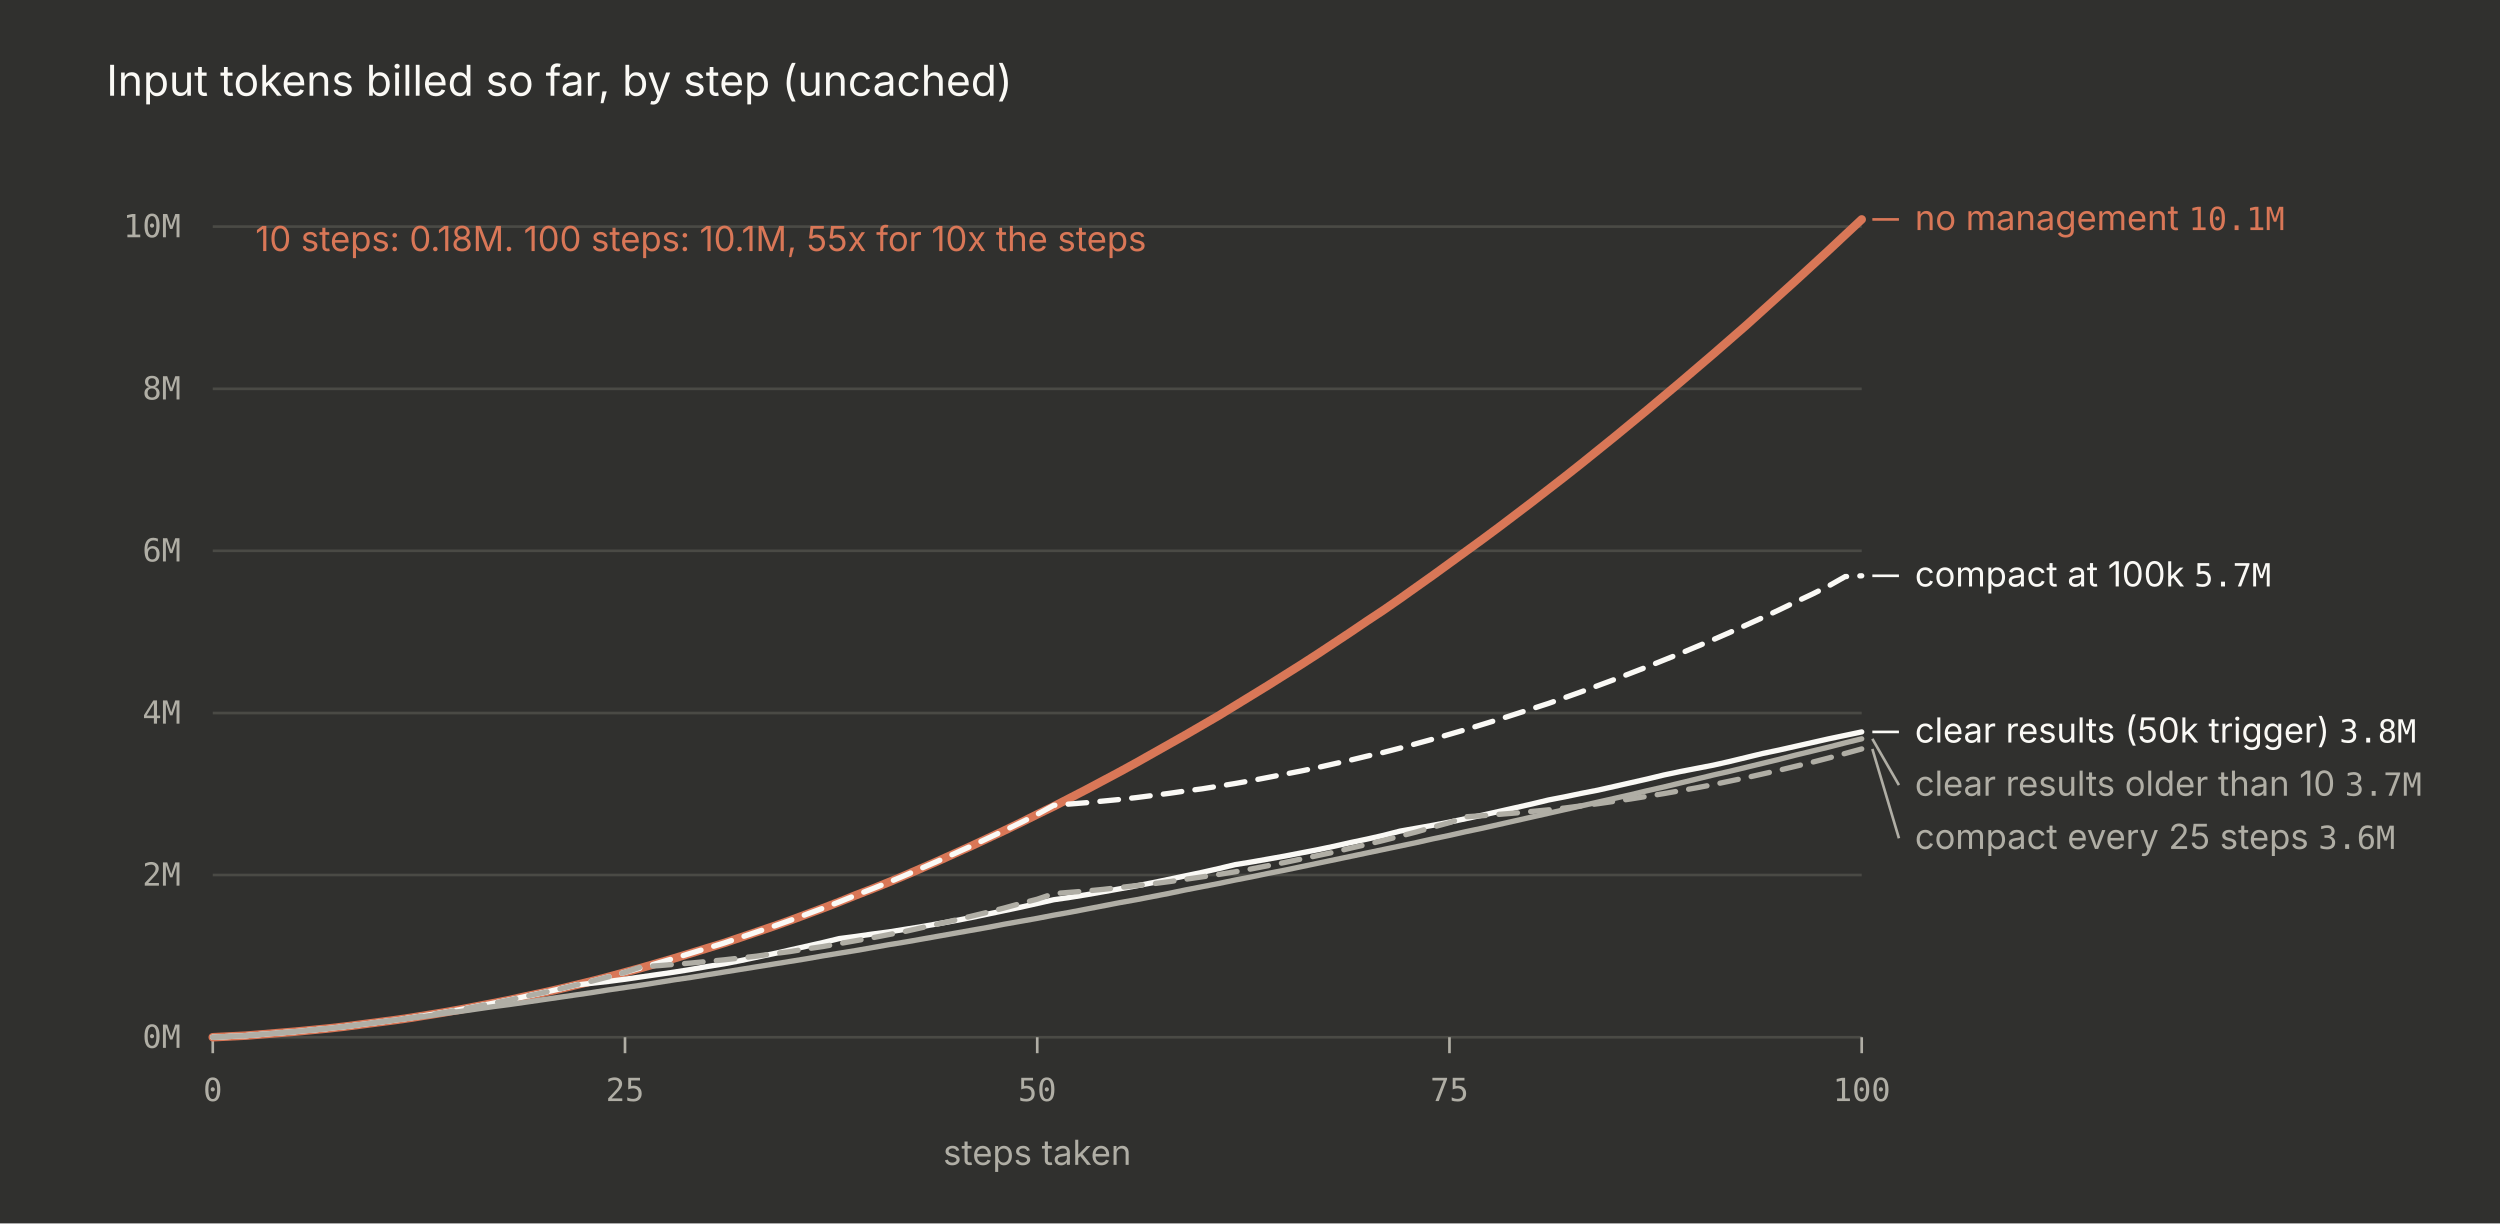
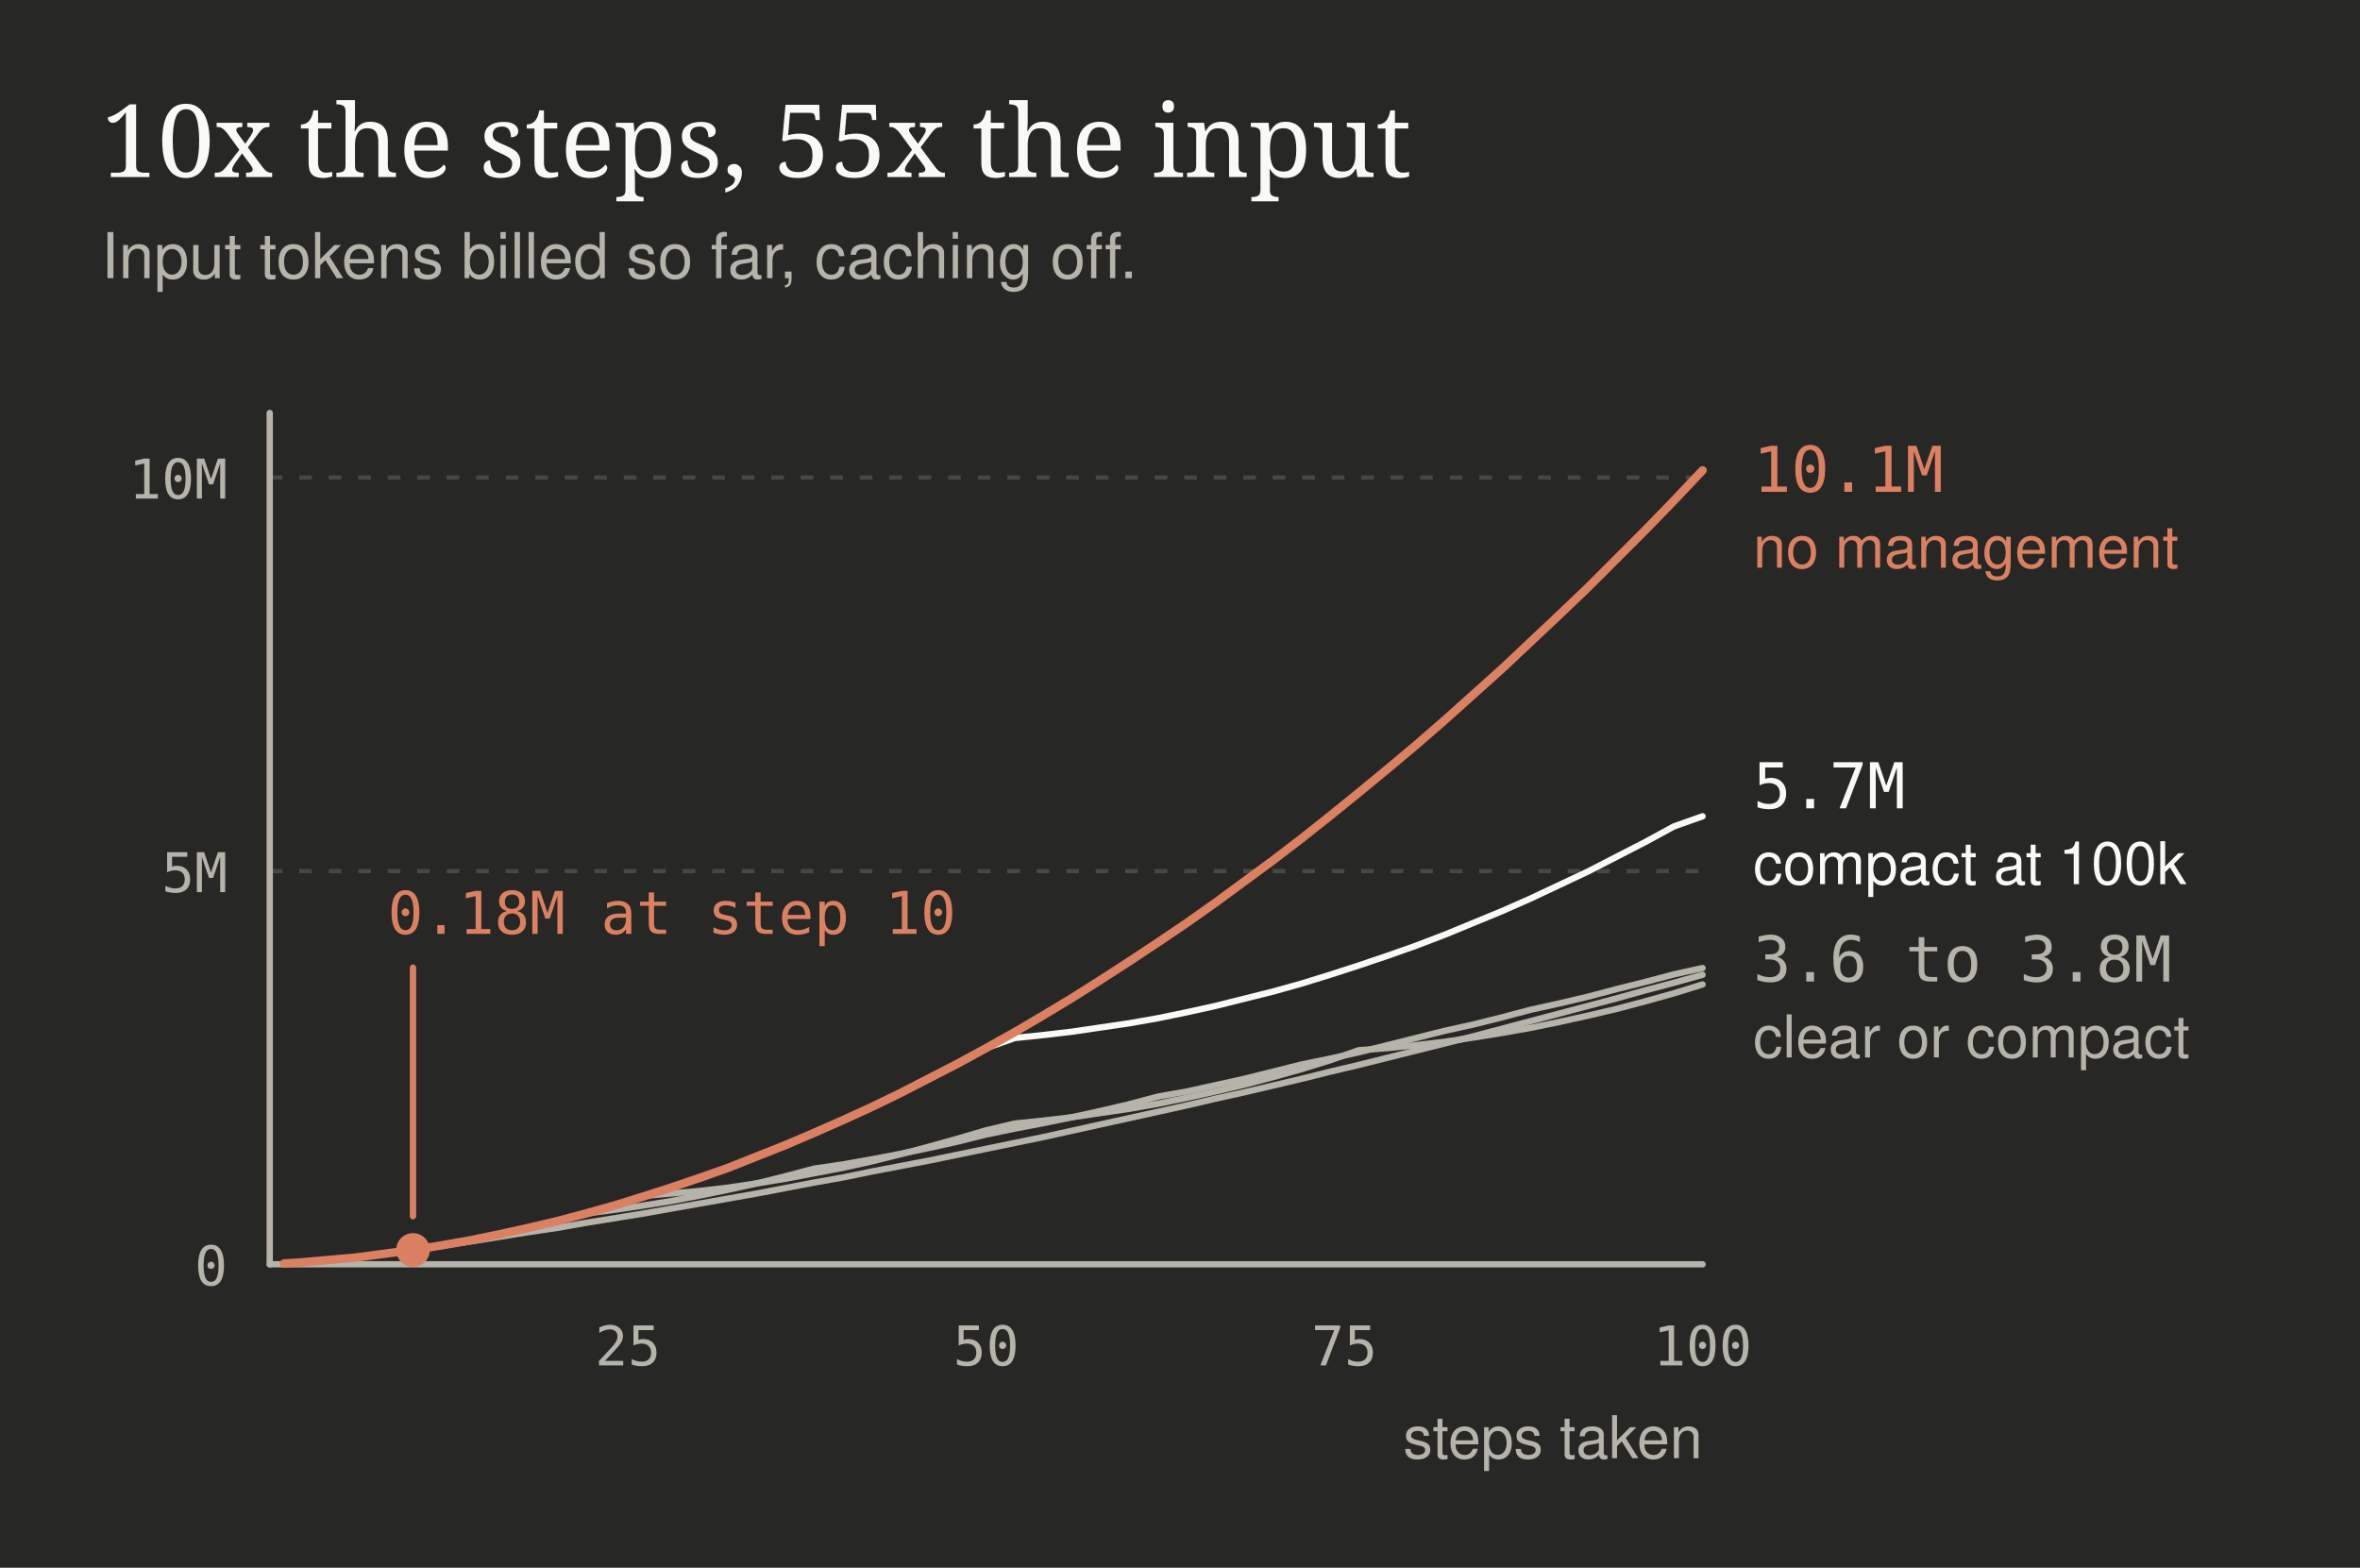
- <svg xmlns="http://www.w3.org/2000/svg" viewBox="0 0 940 460" width="940" height="460" role="img" aria-label="Chart: cumulative input tokens against step for an agent loop. With no management the total reaches 10.1 million tokens by step 100; clearing old tool results or compacting keeps it between 3.6 and 5.7 million">
-   <rect width="940" height="460" fill="#30302E" />
-   <text x="40" y="36" font-family="ui-sans-serif, system-ui, -apple-system, Segoe UI, sans-serif" font-size="16" fill="#FAF9F5">Input tokens billed so far, by step (uncached)</text>
-   <path d="M80 390.0H700" stroke="#4A4A45" stroke-width="1" />
-   <text x="68" y="394.0" text-anchor="end" font-family="ui-monospace, SFMono-Regular, Menlo, monospace" font-size="12" fill="#B0AEA5">0M</text>
-   <path d="M80 329.0H700" stroke="#4A4A45" stroke-width="1" />
-   <text x="68" y="333.0" text-anchor="end" font-family="ui-monospace, SFMono-Regular, Menlo, monospace" font-size="12" fill="#B0AEA5">2M</text>
-   <path d="M80 268.1H700" stroke="#4A4A45" stroke-width="1" />
-   <text x="68" y="272.1" text-anchor="end" font-family="ui-monospace, SFMono-Regular, Menlo, monospace" font-size="12" fill="#B0AEA5">4M</text>
-   <path d="M80 207.1H700" stroke="#4A4A45" stroke-width="1" />
-   <text x="68" y="211.1" text-anchor="end" font-family="ui-monospace, SFMono-Regular, Menlo, monospace" font-size="12" fill="#B0AEA5">6M</text>
-   <path d="M80 146.2H700" stroke="#4A4A45" stroke-width="1" />
-   <text x="68" y="150.2" text-anchor="end" font-family="ui-monospace, SFMono-Regular, Menlo, monospace" font-size="12" fill="#B0AEA5">8M</text>
-   <path d="M80 85.2H700" stroke="#4A4A45" stroke-width="1" />
-   <text x="68" y="89.2" text-anchor="end" font-family="ui-monospace, SFMono-Regular, Menlo, monospace" font-size="12" fill="#B0AEA5">10M</text>
-   <path d="M80.0 390v6" stroke="#B0AEA5" stroke-width="1" />
-   <text x="80.0" y="414" text-anchor="middle" font-family="ui-monospace, SFMono-Regular, Menlo, monospace" font-size="12" fill="#B0AEA5">0</text>
-   <path d="M235.0 390v6" stroke="#B0AEA5" stroke-width="1" />
-   <text x="235.0" y="414" text-anchor="middle" font-family="ui-monospace, SFMono-Regular, Menlo, monospace" font-size="12" fill="#B0AEA5">25</text>
-   <path d="M390.0 390v6" stroke="#B0AEA5" stroke-width="1" />
-   <text x="390.0" y="414" text-anchor="middle" font-family="ui-monospace, SFMono-Regular, Menlo, monospace" font-size="12" fill="#B0AEA5">50</text>
-   <path d="M545.0 390v6" stroke="#B0AEA5" stroke-width="1" />
-   <text x="545.0" y="414" text-anchor="middle" font-family="ui-monospace, SFMono-Regular, Menlo, monospace" font-size="12" fill="#B0AEA5">75</text>
-   <path d="M700.0 390v6" stroke="#B0AEA5" stroke-width="1" />
-   <text x="700.0" y="414" text-anchor="middle" font-family="ui-monospace, SFMono-Regular, Menlo, monospace" font-size="12" fill="#B0AEA5">100</text>
-   <text x="390" y="438" text-anchor="middle" font-family="ui-sans-serif, system-ui, -apple-system, Segoe UI, sans-serif" font-size="13" fill="#B0AEA5">steps taken</text>
-   <path d="M80.0 390.0L86.2 389.7L92.4 389.4L98.6 388.9L104.8 388.4L111.0 387.9L117.2 387.3L123.4 386.7L129.6 386.0L135.8 385.2L142.0 384.4L148.2 383.6L154.4 382.7L160.6 381.7L166.8 380.7L173.0 379.6L179.2 378.4L185.4 377.2L191.6 376.0L197.8 374.6L204.0 373.3L210.2 371.9L216.4 370.4L222.6 368.9L228.8 367.3L235.0 365.6L241.2 363.9L247.4 362.1L253.6 360.3L259.8 358.4L266.0 356.5L272.2 354.6L278.4 352.5L284.6 350.4L290.8 348.3L297.0 346.1L303.2 343.8L309.4 341.5L315.6 339.1L321.8 336.6L328.0 334.2L334.2 331.7L340.4 329.1L346.6 326.4L352.8 323.7L359.0 320.9L365.2 318.1L371.4 315.2L377.6 312.3L383.8 309.3L390.0 306.2L396.2 303.2L402.4 300.0L408.6 296.8L414.8 293.5L421.0 290.2L427.2 286.8L433.4 283.3L439.6 279.8L445.8 276.3L452.0 272.7L458.2 269.1L464.4 265.3L470.6 261.5L476.8 257.7L483.0 253.8L489.2 249.9L495.4 245.9L501.6 241.8L507.8 237.7L514.0 233.5L520.2 229.4L526.4 225.1L532.6 220.7L538.8 216.3L545.0 211.8L551.2 207.3L557.4 202.8L563.6 198.2L569.8 193.5L576.0 188.8L582.2 184.0L588.4 179.2L594.6 174.3L600.8 169.3L607.0 164.3L613.2 159.2L619.4 154.1L625.6 148.9L631.8 143.7L638.0 138.4L644.2 133.1L650.4 127.7L656.6 122.3L662.8 116.7L669.0 111.1L675.2 105.5L681.4 99.8L687.6 94.1L693.8 88.3L700.0 82.5" fill="none" stroke="#D97757" stroke-width="3.2" stroke-linecap="round" />
-   <path d="M80.0 390.0L86.2 389.7L92.4 389.4L98.6 388.9L104.8 388.4L111.0 387.9L117.2 387.3L123.4 386.7L129.6 386.0L135.8 385.2L142.0 384.4L148.2 383.6L154.4 382.7L160.6 381.7L166.8 380.7L173.0 379.6L179.2 378.4L185.4 377.2L191.6 376.0L197.8 374.6L204.0 373.3L210.2 371.9L216.4 370.4L222.6 368.9L228.8 367.3L235.0 365.6L241.2 363.9L247.4 362.1L253.6 360.3L259.8 358.4L266.0 356.5L272.2 354.6L278.4 352.5L284.6 350.4L290.8 348.3L297.0 346.1L303.2 343.8L309.4 341.5L315.6 339.1L321.8 336.6L328.0 334.2L334.2 331.7L340.4 329.1L346.6 326.4L352.8 323.7L359.0 320.9L365.2 318.1L371.4 315.2L377.6 312.3L383.8 309.3L390.0 306.2L396.2 302.8L402.4 302.3L408.6 301.8L414.8 301.2L421.0 300.6L427.2 299.9L433.4 299.1L439.6 298.3L445.8 297.4L452.0 296.6L458.2 295.6L464.4 294.6L470.6 293.5L476.8 292.3L483.0 291.1L489.2 289.9L495.4 288.6L501.6 287.2L507.8 285.8L514.0 284.3L520.2 282.9L526.4 281.3L532.6 279.6L538.8 277.9L545.0 276.1L551.2 274.3L557.4 272.4L563.6 270.5L569.8 268.5L576.0 266.5L582.2 264.5L588.4 262.3L594.6 260.1L600.8 257.8L607.0 255.5L613.2 253.1L619.4 250.7L625.6 248.2L631.8 245.7L638.0 243.1L644.2 240.5L650.4 237.8L656.6 235.0L662.8 232.2L669.0 229.3L675.2 226.3L681.4 223.4L687.6 220.3L693.8 216.8L700.0 216.5" fill="none" stroke="#FAF9F5" stroke-width="2" stroke-linecap="round" stroke-dasharray="7 5" />
-   <path d="M80.0 390.0L86.2 389.7L92.4 389.4L98.6 388.9L104.8 388.4L111.0 387.9L117.2 387.3L123.4 386.7L129.6 386.0L135.8 385.2L142.0 384.4L148.2 383.6L154.4 382.7L160.6 381.7L166.8 380.7L173.0 379.6L179.2 378.4L185.4 377.2L191.6 376.0L197.8 374.6L204.0 373.3L210.2 371.9L216.4 370.4L222.6 369.7L228.8 369.0L235.0 368.2L241.2 367.3L247.4 366.4L253.6 365.5L259.8 364.5L266.0 363.4L272.2 362.4L278.4 361.2L284.6 359.9L290.8 358.6L297.0 357.2L303.2 355.8L309.4 354.4L315.6 352.9L321.8 352.1L328.0 351.2L334.2 350.4L340.4 349.4L346.6 348.4L352.8 347.3L359.0 346.2L365.2 345.0L371.4 343.7L377.6 342.4L383.8 341.1L390.0 339.7L396.2 338.3L402.4 337.4L408.6 336.4L414.8 335.3L421.0 334.2L427.2 333.1L433.4 331.9L439.6 330.6L445.8 329.3L452.0 328.0L458.2 326.6L464.4 325.1L470.6 324.1L476.8 323.0L483.0 321.9L489.2 320.7L495.4 319.5L501.6 318.2L507.8 316.8L514.0 315.5L520.2 314.1L526.4 312.5L532.6 311.4L538.8 310.3L545.0 309.1L551.2 307.8L557.4 306.5L563.6 305.1L569.8 303.7L576.0 302.3L582.2 300.8L588.4 299.6L594.6 298.3L600.8 297.1L607.0 295.7L613.2 294.3L619.4 292.9L625.6 291.4L631.8 290.1L638.0 288.9L644.2 287.7L650.4 286.3L656.6 284.8L662.8 283.3L669.0 282.0L675.2 280.6L681.4 279.2L687.6 277.8L693.8 276.5L700.0 275.2" fill="none" stroke="#FAF9F5" stroke-width="2" stroke-linecap="round" />
-   <path d="M80.0 390.0L86.2 389.7L92.4 389.4L98.6 388.9L104.8 388.4L111.0 387.9L117.2 387.3L123.4 386.7L129.6 386.0L135.8 385.2L142.0 384.4L148.2 383.6L154.4 382.8L160.6 382.0L166.8 381.1L173.0 380.3L179.2 379.4L185.4 378.5L191.6 377.7L197.8 376.8L204.0 375.9L210.2 375.0L216.4 374.1L222.6 373.2L228.8 372.2L235.0 371.3L241.2 370.4L247.4 369.4L253.6 368.4L259.8 367.5L266.0 366.5L272.2 365.5L278.4 364.5L284.6 363.5L290.8 362.5L297.0 361.5L303.2 360.5L309.4 359.4L315.6 358.4L321.8 357.4L328.0 356.3L334.2 355.2L340.4 354.2L346.6 353.1L352.8 352.0L359.0 350.9L365.2 349.8L371.4 348.7L377.6 347.5L383.8 346.4L390.0 345.3L396.2 344.1L402.4 343.0L408.6 341.8L414.8 340.6L421.0 339.4L427.2 338.3L433.4 337.1L439.6 335.9L445.8 334.6L452.0 333.4L458.2 332.2L464.4 330.9L470.6 329.7L476.8 328.4L483.0 327.2L489.2 325.9L495.4 324.6L501.6 323.3L507.8 322.0L514.0 320.7L520.2 319.4L526.4 318.1L532.6 316.8L538.8 315.4L545.0 314.1L551.2 312.7L557.4 311.4L563.6 310.0L569.8 308.6L576.0 307.2L582.2 305.8L588.4 304.4L594.6 303.0L600.8 301.6L607.0 300.2L613.2 298.8L619.4 297.3L625.6 295.9L631.8 294.4L638.0 292.9L644.2 291.4L650.4 290.0L656.6 288.5L662.8 287.0L669.0 285.5L675.2 283.9L681.4 282.4L687.6 280.9L693.8 279.3L700.0 277.8" fill="none" stroke="#B0AEA5" stroke-width="2" stroke-linecap="round" />
-   <path d="M80.0 390.0L86.2 389.7L92.4 389.4L98.6 388.9L104.8 388.4L111.0 387.9L117.2 387.3L123.4 386.7L129.6 386.0L135.8 385.2L142.0 384.4L148.2 383.6L154.4 382.7L160.6 381.7L166.8 380.7L173.0 379.6L179.2 378.4L185.4 377.2L191.6 376.0L197.8 374.6L204.0 373.3L210.2 371.9L216.4 370.4L222.6 368.9L228.8 367.3L235.0 365.6L241.2 363.5L247.4 363.1L253.6 362.6L259.8 362.1L266.0 361.5L272.2 360.9L278.4 360.2L284.6 359.5L290.8 358.6L297.0 357.8L303.2 356.8L309.4 355.9L315.6 354.8L321.8 353.7L328.0 352.6L334.2 351.4L340.4 350.2L346.6 348.8L352.8 347.4L359.0 346.0L365.2 344.5L371.4 343.0L377.6 341.4L383.8 339.7L390.0 338.1L396.2 336.0L402.4 335.5L408.6 335.0L414.8 334.4L421.0 333.7L427.2 333.0L433.4 332.3L439.6 331.5L445.8 330.6L452.0 329.7L458.2 328.8L464.4 327.8L470.6 326.7L476.8 325.5L483.0 324.3L489.2 323.0L495.4 321.7L501.6 320.4L507.8 318.9L514.0 317.5L520.2 316.0L526.4 314.4L532.6 312.8L538.8 311.0L545.0 309.3L551.2 307.1L557.4 306.7L563.6 306.2L569.8 305.7L576.0 305.1L582.2 304.5L588.4 303.8L594.6 303.0L600.8 302.2L607.0 301.3L613.2 300.4L619.4 299.4L625.6 298.4L631.8 297.3L638.0 296.2L644.2 295.0L650.4 293.7L656.6 292.4L662.8 291.0L669.0 289.6L675.2 288.1L681.4 286.6L687.6 285.0L693.8 283.3L700.0 281.6" fill="none" stroke="#B0AEA5" stroke-width="2" stroke-linecap="round" stroke-dasharray="7 5" />
-   <path d="M704.0 82.5L714 82.5" stroke="#D97757" stroke-width="1" />
-   <text x="720" y="86.5" font-family="ui-sans-serif, system-ui, -apple-system, Segoe UI, sans-serif" font-size="13" fill="#D97757">no management <tspan font-family="ui-monospace, SFMono-Regular, Menlo, monospace" font-size="12">10.1M</tspan>
-   </text>
-   <path d="M704.0 216.5L714 216.5" stroke="#FAF9F5" stroke-width="1" />
-   <text x="720" y="220.5" font-family="ui-sans-serif, system-ui, -apple-system, Segoe UI, sans-serif" font-size="13" fill="#FAF9F5">compact at 100k <tspan font-family="ui-monospace, SFMono-Regular, Menlo, monospace" font-size="12">5.7M</tspan>
-   </text>
-   <path d="M704.0 275.2L714 275.2" stroke="#FAF9F5" stroke-width="1" />
-   <text x="720" y="279.2" font-family="ui-sans-serif, system-ui, -apple-system, Segoe UI, sans-serif" font-size="13" fill="#FAF9F5">clear results (50k trigger) <tspan font-family="ui-monospace, SFMono-Regular, Menlo, monospace" font-size="12">3.8M</tspan>
-   </text>
-   <path d="M704.0 277.8L714 295.2" stroke="#B0AEA5" stroke-width="1" />
-   <text x="720" y="299.2" font-family="ui-sans-serif, system-ui, -apple-system, Segoe UI, sans-serif" font-size="13" fill="#B0AEA5">clear results older than 10 <tspan font-family="ui-monospace, SFMono-Regular, Menlo, monospace" font-size="12">3.7M</tspan>
-   </text>
-   <path d="M704.0 281.6L714 315.2" stroke="#B0AEA5" stroke-width="1" />
-   <text x="720" y="319.2" font-family="ui-sans-serif, system-ui, -apple-system, Segoe UI, sans-serif" font-size="13" fill="#B0AEA5">compact every 25 steps <tspan font-family="ui-monospace, SFMono-Regular, Menlo, monospace" font-size="12">3.6M</tspan>
-   </text>
-   <text x="96" y="94.4" font-family="ui-sans-serif, system-ui, -apple-system, Segoe UI, sans-serif" font-size="13" fill="#D97757">10 steps: 0.18M. 100 steps: 10.1M, 55x for 10x the steps</text>
+ <svg xmlns="http://www.w3.org/2000/svg" data-viz="" viewBox="0 0 560 372" width="560" height="372" role="img" aria-label="Lines of cumulative input tokens by step for five agent strategies. With no management the total reaches 10.1 million tokens at step 100, 55 times the 0.18 million at step 10. Compacting at 100,000 tokens ends at 5.7 million, and clearing or compacting every 25 steps ends near 3.6 to 3.8 million.">
+   <style data-standalone="">text{font-family:"DM Sans",Helvetica,Arial,sans-serif}.m{font-family:"DM Mono",Menlo,Consolas,monospace}.h{font-family:Newsreader,Georgia,serif;font-weight:500}</style>
+   <rect width="560" height="372" fill="#272725" />
+   <g class="a-fade" style="--d:0s;--t:.5s">
+     <text class="h" x="24" y="42" font-size="24" fill="#FAF9F5">10x the steps, 55x the input</text>
+     <text x="24" y="66" font-size="15" fill="#B5B3AA">Input tokens billed so far, caching off.</text>
+   </g>
+   <path class="a-fade" style="--d:0.3s;--t:.5s" d="M64 206.7H404" stroke="#474743" stroke-width="1" stroke-dasharray="3 4" />
+   <text class="a-fade m" style="--d:0.40s;--t:0.5s" x="54" y="211.7" text-anchor="end" font-size="13" fill="#B5B3AA">5M</text>
+   <path class="a-fade" style="--d:0.3s;--t:.5s" d="M64 113.3H404" stroke="#474743" stroke-width="1" stroke-dasharray="3 4" />
+   <text class="a-fade m" style="--d:0.40s;--t:0.5s" x="54" y="118.3" text-anchor="end" font-size="13" fill="#B5B3AA">10M</text>
+   <text class="a-fade m" style="--d:0.40s;--t:0.5s" x="54" y="305" text-anchor="end" font-size="13" fill="#B5B3AA">0</text>
+   <path class="a-draw" pathLength="1" style="--d:0.15s;--t:.5s" d="M64 98V300" stroke="#B5B3AA" stroke-width="1.5" stroke-linecap="round" fill="none" />
+   <path class="a-draw" pathLength="1" style="--d:.2s;--t:.5s" d="M64 300H404" stroke="#B5B3AA" stroke-width="1.5" stroke-linecap="round" fill="none" />
+   <text class="a-fade m" style="--d:0.40s;--t:0.5s" x="149.0" y="324" text-anchor="middle" font-size="13" fill="#B5B3AA">25</text>
+   <text class="a-fade m" style="--d:0.40s;--t:0.5s" x="234.0" y="324" text-anchor="middle" font-size="13" fill="#B5B3AA">50</text>
+   <text class="a-fade m" style="--d:0.40s;--t:0.5s" x="319.0" y="324" text-anchor="middle" font-size="13" fill="#B5B3AA">75</text>
+   <text class="a-fade m" style="--d:0.40s;--t:0.5s" x="404.0" y="324" text-anchor="middle" font-size="13" fill="#B5B3AA">100</text>
+   <text class="a-fade" style="--d:0.40s;--t:0.5s" x="404" y="346" text-anchor="end" font-size="14" fill="#B5B3AA">steps taken</text>
+   <path class="a-draw" pathLength="1" style="--d:0.6s;--t:1.2s" d="M67.4 299.8 L70.8 299.6 L77.6 299.0 L84.4 298.4 L91.2 297.5 L98.0 296.6 L104.8 295.6 L111.6 294.6 L118.4 293.5 L125.2 292.4 L132.0 291.4 L138.8 290.2 L145.6 289.1 L152.4 288.0 L159.2 286.8 L166.0 285.6 L172.8 284.4 L179.6 283.2 L186.4 281.9 L193.2 280.6 L200.0 279.4 L206.8 278.0 L213.6 276.7 L220.4 275.4 L227.2 274.0 L234.0 272.6 L240.8 271.2 L247.6 269.8 L254.4 268.3 L261.2 266.8 L268.0 265.3 L274.8 263.8 L281.6 262.3 L288.4 260.7 L295.2 259.2 L302.0 257.6 L308.8 256.0 L315.6 254.3 L322.4 252.7 L329.2 251.0 L336.0 249.3 L342.8 247.6 L349.6 245.9 L356.4 244.1 L363.2 242.3 L370.0 240.5 L376.8 238.7 L383.6 236.9 L390.4 235.0 L397.2 233.2 L404.0 231.3" fill="none" stroke="#B5B3AA" stroke-width="1.5" stroke-linecap="round" stroke-linejoin="round" />
+   <path class="a-draw" pathLength="1" style="--d:0.7s;--t:1.2s" d="M67.4 299.8 L70.8 299.6 L77.6 299.0 L84.4 298.4 L91.2 297.5 L98.0 296.6 L104.8 295.5 L111.6 294.3 L118.4 292.9 L125.2 291.4 L132.0 289.8 L138.8 288.0 L145.6 287.1 L152.4 286.1 L159.2 285.0 L166.0 283.7 L172.8 282.3 L179.6 280.8 L186.4 279.1 L193.2 277.3 L200.0 276.3 L206.8 275.1 L213.6 273.8 L220.4 272.4 L227.2 270.9 L234.0 269.2 L240.8 267.8 L247.6 266.5 L254.4 265.1 L261.2 263.6 L268.0 262.0 L274.8 260.2 L281.6 259.0 L288.4 257.5 L295.2 256.0 L302.0 254.3 L308.8 252.6 L315.6 251.2 L322.4 249.7 L329.2 248.0 L336.0 246.3 L342.8 244.6 L349.6 243.1 L356.4 241.4 L363.2 239.6 L370.0 238.1 L376.8 236.5 L383.6 234.7 L390.4 233.0 L397.2 231.2 L404.0 229.7" fill="none" stroke="#B5B3AA" stroke-width="1.5" stroke-linecap="round" stroke-linejoin="round" />
+   <path class="a-draw" pathLength="1" style="--d:0.8s;--t:1.2s" d="M67.4 299.8 L70.8 299.6 L77.6 299.0 L84.4 298.4 L91.2 297.5 L98.0 296.6 L104.8 295.5 L111.6 294.3 L118.4 292.9 L125.2 291.4 L132.0 289.8 L138.8 288.0 L145.6 286.1 L152.4 283.8 L159.2 283.2 L166.0 282.6 L172.8 281.8 L179.6 280.8 L186.4 279.7 L193.2 278.4 L200.0 277.1 L206.8 275.6 L213.6 273.9 L220.4 272.1 L227.2 270.2 L234.0 268.2 L240.8 266.6 L247.6 265.9 L254.4 265.1 L261.2 264.1 L268.0 263.1 L274.8 261.9 L281.6 260.5 L288.4 259.0 L295.2 257.4 L302.0 255.6 L308.8 253.7 L315.6 251.6 L322.4 249.2 L329.2 248.7 L336.0 248.0 L342.8 247.2 L349.6 246.2 L356.4 245.1 L363.2 243.9 L370.0 242.5 L376.8 241.0 L383.6 239.4 L390.4 237.6 L397.2 235.7 L404.0 233.6" fill="none" stroke="#B5B3AA" stroke-width="1.5" stroke-linecap="round" stroke-linejoin="round" />
+   <path class="a-draw" pathLength="1" style="--d:0.9s;--t:1.2s" d="M67.4 299.8 L70.8 299.6 L77.6 299.0 L84.4 298.4 L91.2 297.5 L98.0 296.6 L104.8 295.5 L111.6 294.3 L118.4 292.9 L125.2 291.4 L132.0 289.8 L138.8 288.0 L145.6 286.1 L152.4 284.0 L159.2 281.8 L166.0 279.5 L172.8 277.1 L179.6 274.4 L186.4 271.7 L193.2 268.8 L200.0 265.8 L206.8 262.7 L213.6 259.4 L220.4 255.9 L227.2 252.4 L234.0 248.7 L240.8 246.3 L247.6 245.6 L254.4 244.8 L261.2 243.8 L268.0 242.8 L274.8 241.6 L281.6 240.2 L288.4 238.7 L295.2 237.0 L302.0 235.3 L308.8 233.4 L315.6 231.3 L322.4 229.1 L329.2 226.8 L336.0 224.4 L342.8 221.8 L349.6 219.0 L356.4 216.2 L363.2 213.2 L370.0 210.0 L376.8 206.8 L383.6 203.3 L390.4 199.8 L397.2 196.1 L404.0 193.7" fill="none" stroke="#FAF9F5" stroke-width="1.5" stroke-linecap="round" stroke-linejoin="round" />
+   <path class="a-draw" pathLength="1" style="--d:0.5s;--t:1.4s" d="M67.4 299.8 L70.8 299.6 L77.6 299.0 L84.4 298.4 L91.2 297.5 L98.0 296.6 L104.8 295.5 L111.6 294.3 L118.4 292.9 L125.2 291.4 L132.0 289.8 L138.8 288.0 L145.6 286.1 L152.4 284.0 L159.2 281.8 L166.0 279.5 L172.8 277.1 L179.6 274.4 L186.4 271.7 L193.2 268.8 L200.0 265.8 L206.8 262.7 L213.6 259.4 L220.4 255.9 L227.2 252.4 L234.0 248.7 L240.8 244.9 L247.6 240.9 L254.4 236.8 L261.2 232.5 L268.0 228.1 L274.8 223.6 L281.6 219.0 L288.4 214.2 L295.2 209.2 L302.0 204.2 L308.8 199.0 L315.6 193.6 L322.4 188.1 L329.2 182.5 L336.0 176.8 L342.8 170.9 L349.6 164.8 L356.4 158.7 L363.2 152.3 L370.0 145.9 L376.8 139.4 L383.6 132.6 L390.4 125.8 L397.2 118.8 L404.0 111.6" fill="none" stroke="#DB8061" stroke-width="2" stroke-linecap="round" stroke-linejoin="round" />
+   <g class="a-fade" style="--d:2.0s;--t:.5s">
+     <text class="m" x="416" y="116.7" font-size="15" fill="#DB8061">10.1M</text>
+     <text x="416" y="134.7" font-size="14" fill="#DB8061">no management</text>
+   </g>
+   <g class="a-fade" style="--d:2.1s;--t:.5s">
+     <text class="m" x="416" y="191.8" font-size="15" fill="#FAF9F5">5.7M</text>
+     <text x="416" y="209.8" font-size="14" fill="#FAF9F5">compact at 100k</text>
+   </g>
+   <g class="a-fade" style="--d:2.2s;--t:.5s">
+     <text class="m" x="416" y="232.9" font-size="15" fill="#B5B3AA">3.6 to 3.8M</text>
+     <text x="416" y="250.9" font-size="14" fill="#B5B3AA">clear or compact</text>
+   </g>
+   <g class="a-fade" style="--d:1.0s;--t:.4s">
+     <circle cx="98.0" cy="296.6" r="4" fill="#DB8061" />
+     <path d="M98.0 288.6V229.6" stroke="#DB8061" stroke-width="1.5" stroke-linecap="round" />
+     <text class="m" x="92.0" y="221.6" font-size="14" fill="#DB8061">0.18M at step 10</text>
+   </g>
</svg>
